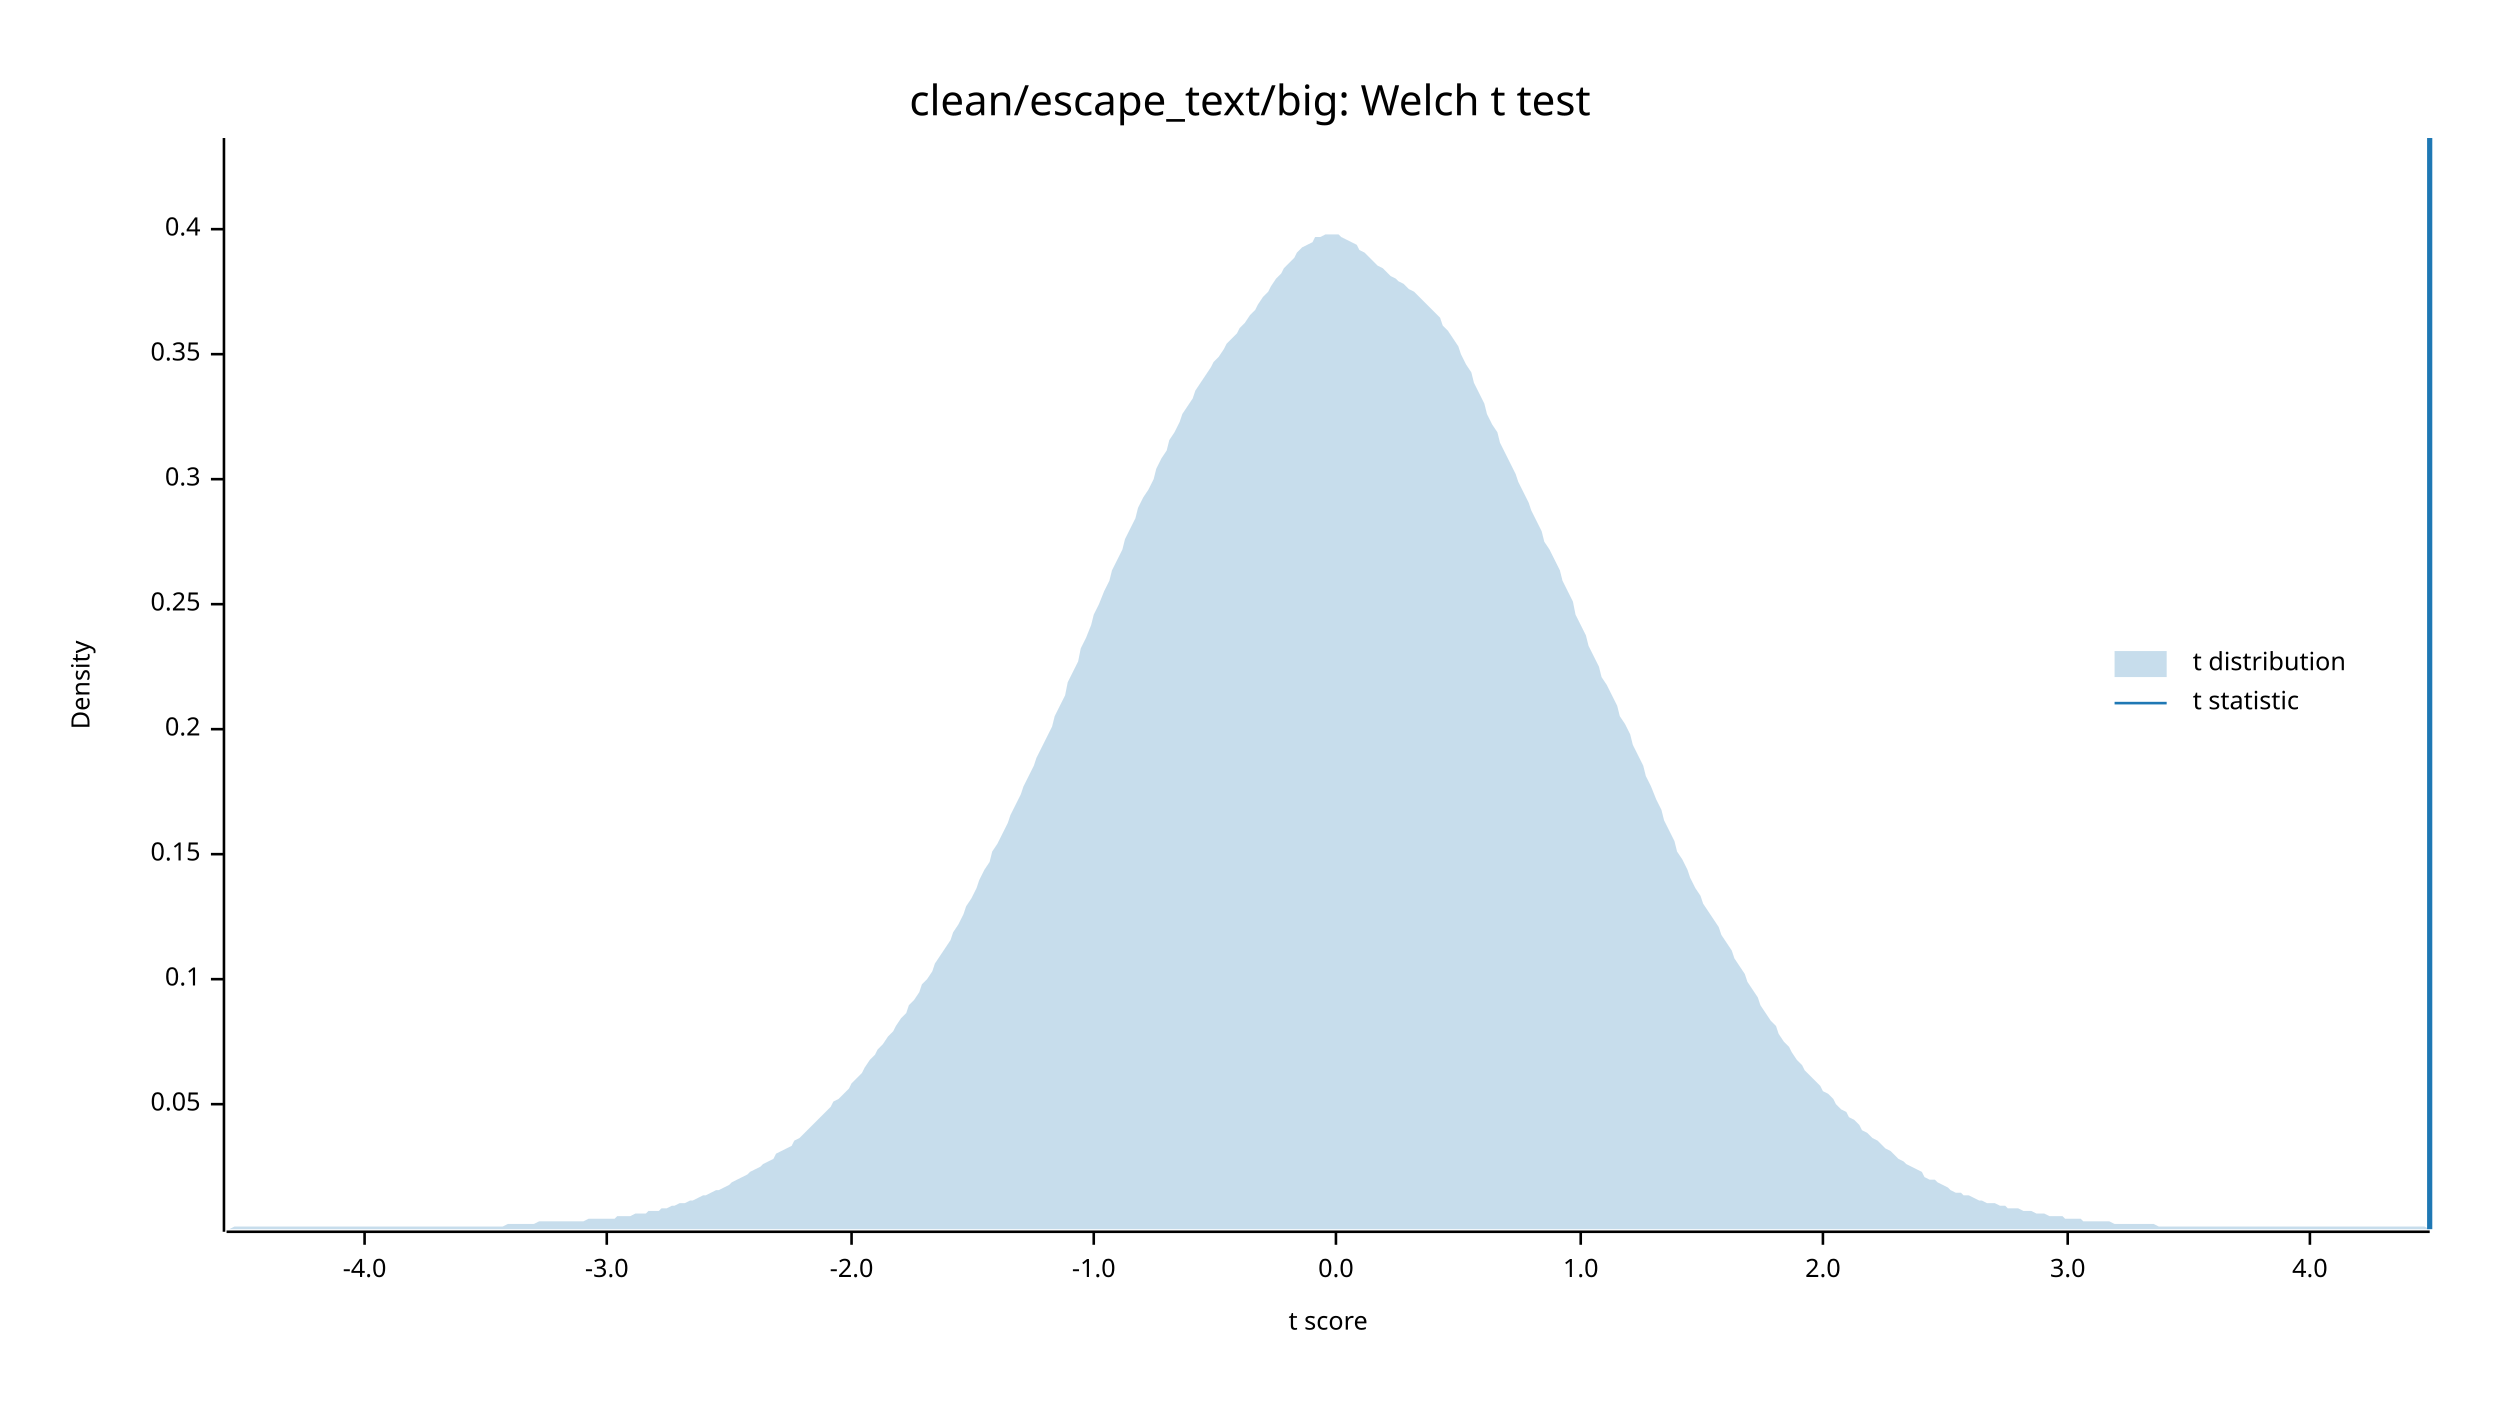
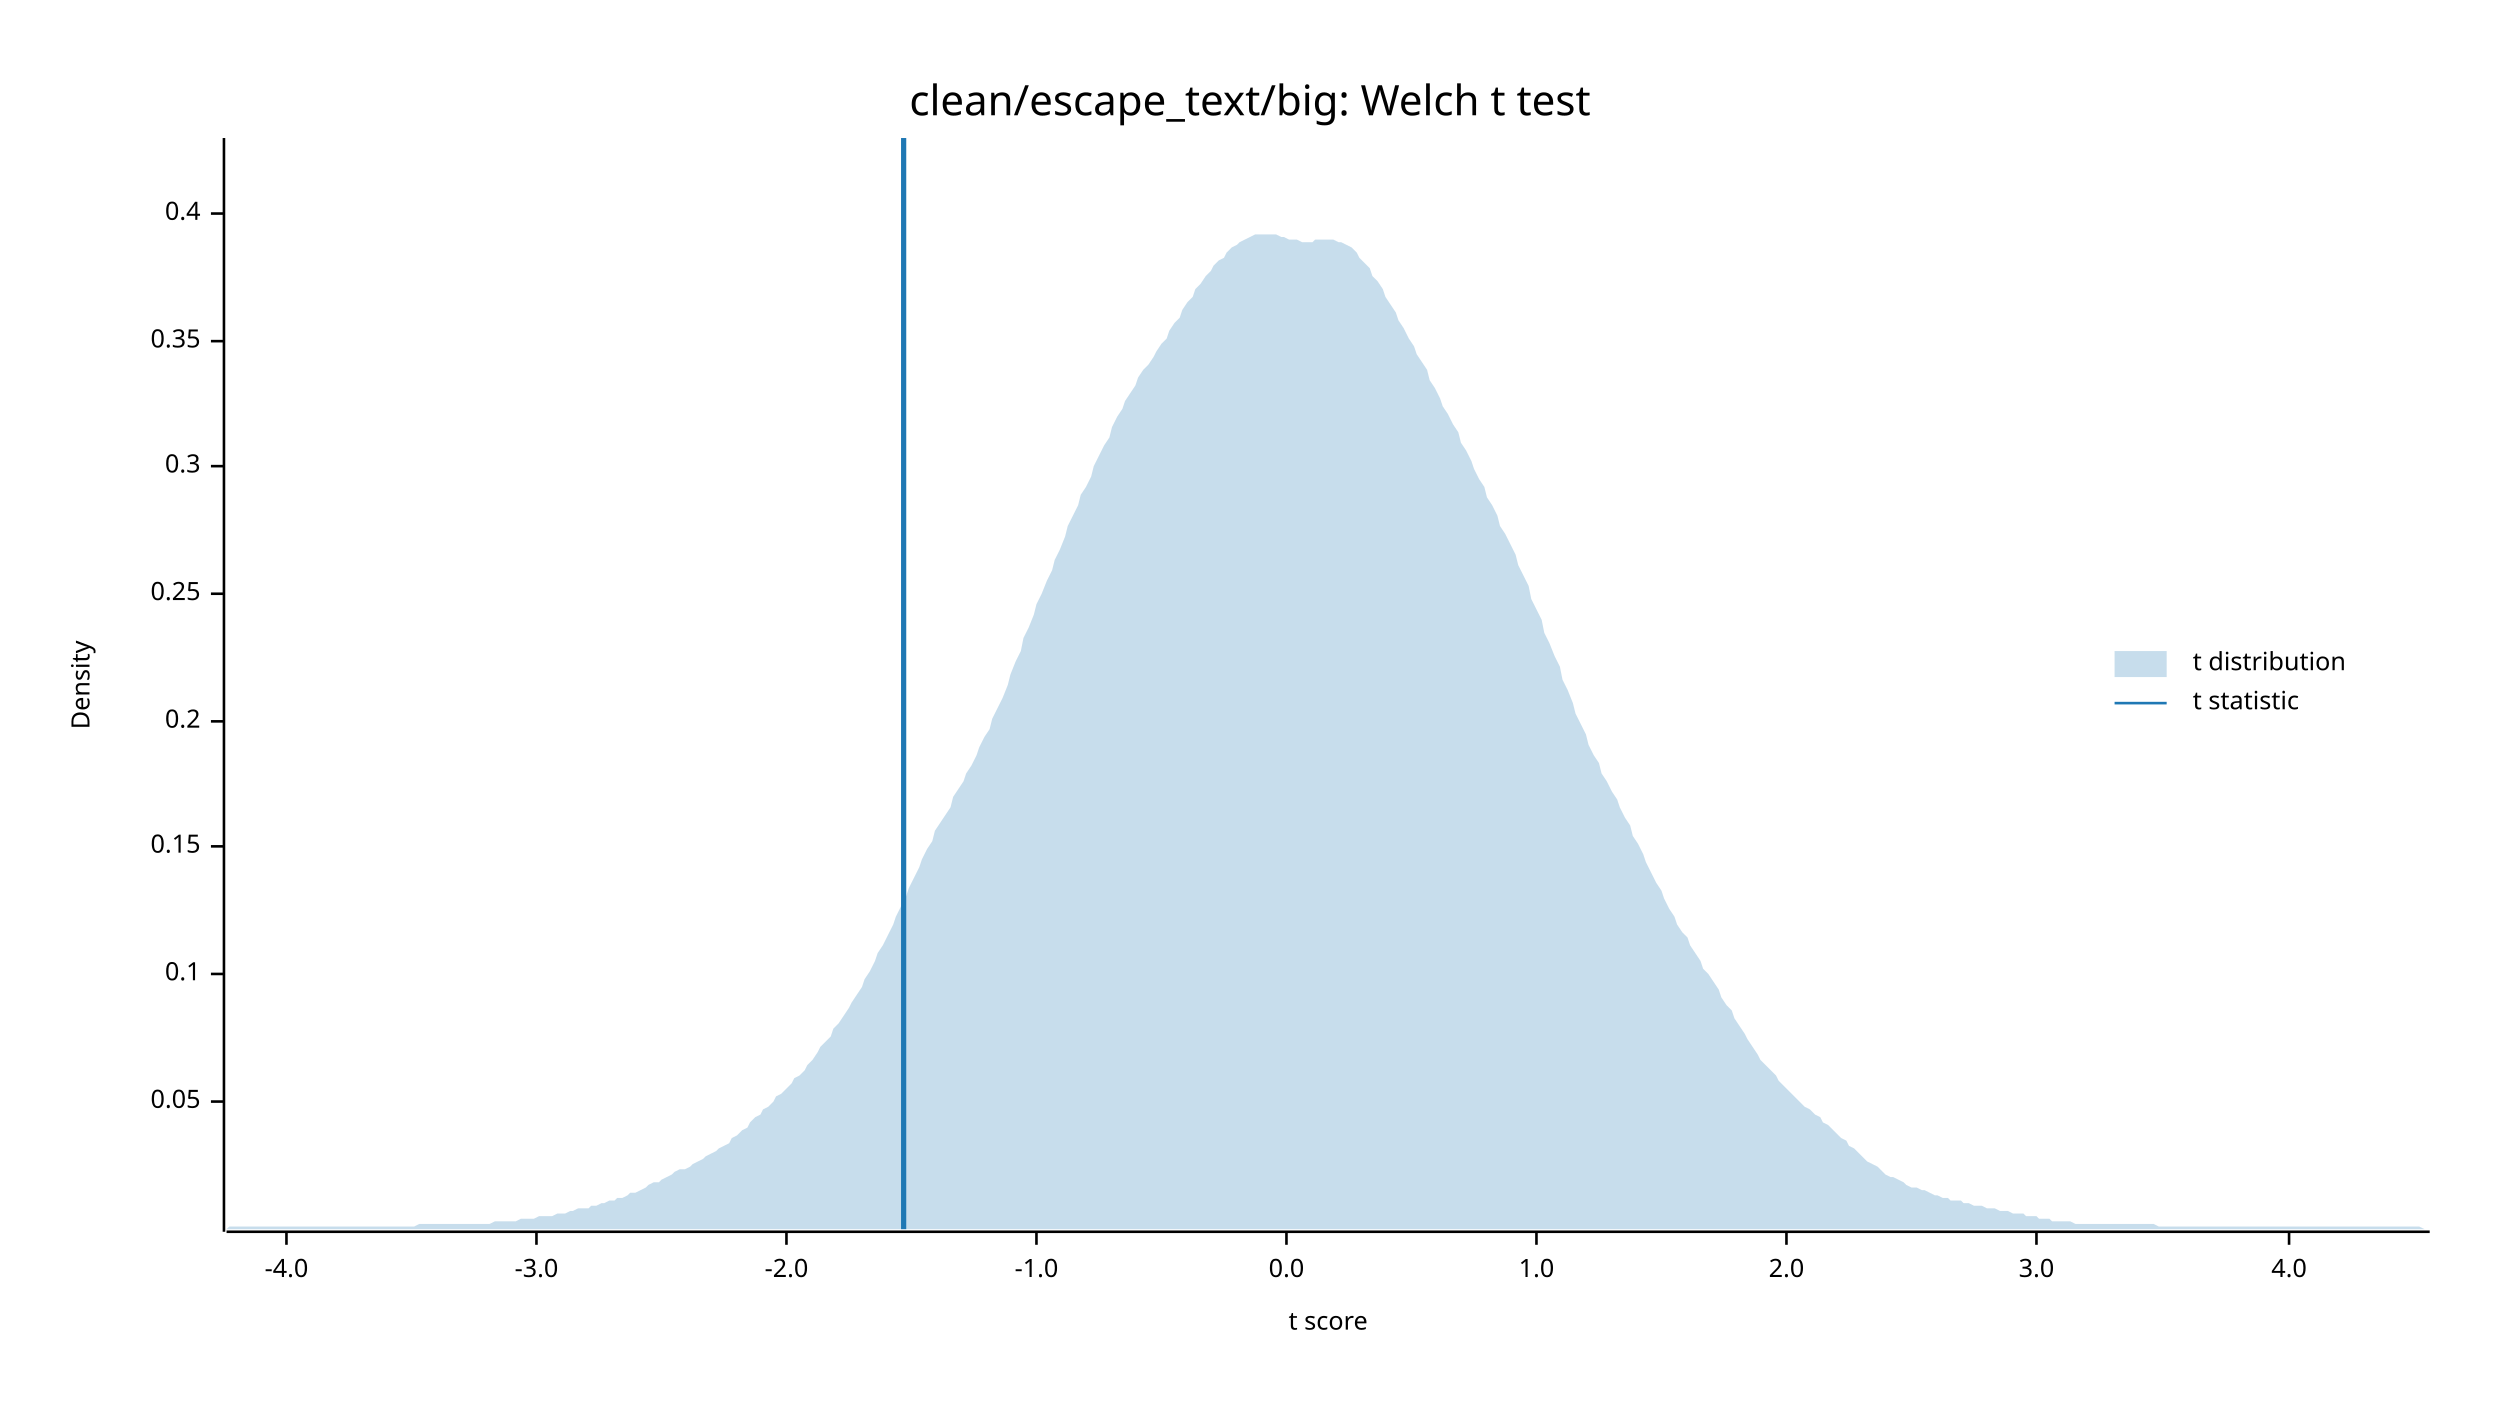
<svg xmlns="http://www.w3.org/2000/svg" width="960" height="540" viewBox="0 0 960 540">
  <text x="480" y="32" dy="0.76em" text-anchor="middle" font-family="sans-serif" font-size="16.129" opacity="1" fill="#000000">
clean/escape_text/big: Welch t test
</text>
  <text x="27" y="263" dy="0.76em" text-anchor="middle" font-family="sans-serif" font-size="9.677" opacity="1" fill="#000000" transform="rotate(270, 27, 263)">
Density
</text>
  <text x="510" y="513" dy="-0.5ex" text-anchor="middle" font-family="sans-serif" font-size="9.677" opacity="1" fill="#000000">
t score
</text>
  <polyline fill="none" opacity="1" stroke="#000000" stroke-width="1" points="86,53 86,473 " />
-   <text x="77" y="424" dy="0.5ex" text-anchor="end" font-family="sans-serif" font-size="9.677" opacity="1" fill="#000000">
+   <text x="77" y="423" dy="0.5ex" text-anchor="end" font-family="sans-serif" font-size="9.677" opacity="1" fill="#000000">
0.05
</text>
-   <polyline fill="none" opacity="1" stroke="#000000" stroke-width="1" points="81,424 86,424 " />
-   <text x="77" y="376" dy="0.5ex" text-anchor="end" font-family="sans-serif" font-size="9.677" opacity="1" fill="#000000">
+   <polyline fill="none" opacity="1" stroke="#000000" stroke-width="1" points="81,423 86,423 " />
+   <text x="77" y="374" dy="0.5ex" text-anchor="end" font-family="sans-serif" font-size="9.677" opacity="1" fill="#000000">
0.1
</text>
-   <polyline fill="none" opacity="1" stroke="#000000" stroke-width="1" points="81,376 86,376 " />
-   <text x="77" y="328" dy="0.5ex" text-anchor="end" font-family="sans-serif" font-size="9.677" opacity="1" fill="#000000">
+   <polyline fill="none" opacity="1" stroke="#000000" stroke-width="1" points="81,374 86,374 " />
+   <text x="77" y="325" dy="0.5ex" text-anchor="end" font-family="sans-serif" font-size="9.677" opacity="1" fill="#000000">
0.15
</text>
-   <polyline fill="none" opacity="1" stroke="#000000" stroke-width="1" points="81,328 86,328 " />
-   <text x="77" y="280" dy="0.5ex" text-anchor="end" font-family="sans-serif" font-size="9.677" opacity="1" fill="#000000">
+   <polyline fill="none" opacity="1" stroke="#000000" stroke-width="1" points="81,325 86,325 " />
+   <text x="77" y="277" dy="0.5ex" text-anchor="end" font-family="sans-serif" font-size="9.677" opacity="1" fill="#000000">
0.2
</text>
-   <polyline fill="none" opacity="1" stroke="#000000" stroke-width="1" points="81,280 86,280 " />
-   <text x="77" y="232" dy="0.5ex" text-anchor="end" font-family="sans-serif" font-size="9.677" opacity="1" fill="#000000">
+   <polyline fill="none" opacity="1" stroke="#000000" stroke-width="1" points="81,277 86,277 " />
+   <text x="77" y="228" dy="0.5ex" text-anchor="end" font-family="sans-serif" font-size="9.677" opacity="1" fill="#000000">
0.25
</text>
-   <polyline fill="none" opacity="1" stroke="#000000" stroke-width="1" points="81,232 86,232 " />
-   <text x="77" y="184" dy="0.5ex" text-anchor="end" font-family="sans-serif" font-size="9.677" opacity="1" fill="#000000">
+   <polyline fill="none" opacity="1" stroke="#000000" stroke-width="1" points="81,228 86,228 " />
+   <text x="77" y="179" dy="0.5ex" text-anchor="end" font-family="sans-serif" font-size="9.677" opacity="1" fill="#000000">
0.3
</text>
-   <polyline fill="none" opacity="1" stroke="#000000" stroke-width="1" points="81,184 86,184 " />
-   <text x="77" y="136" dy="0.5ex" text-anchor="end" font-family="sans-serif" font-size="9.677" opacity="1" fill="#000000">
+   <polyline fill="none" opacity="1" stroke="#000000" stroke-width="1" points="81,179 86,179 " />
+   <text x="77" y="131" dy="0.5ex" text-anchor="end" font-family="sans-serif" font-size="9.677" opacity="1" fill="#000000">
0.35
</text>
-   <polyline fill="none" opacity="1" stroke="#000000" stroke-width="1" points="81,136 86,136 " />
-   <text x="77" y="88" dy="0.5ex" text-anchor="end" font-family="sans-serif" font-size="9.677" opacity="1" fill="#000000">
+   <polyline fill="none" opacity="1" stroke="#000000" stroke-width="1" points="81,131 86,131 " />
+   <text x="77" y="82" dy="0.5ex" text-anchor="end" font-family="sans-serif" font-size="9.677" opacity="1" fill="#000000">
0.4
</text>
-   <polyline fill="none" opacity="1" stroke="#000000" stroke-width="1" points="81,88 86,88 " />
+   <polyline fill="none" opacity="1" stroke="#000000" stroke-width="1" points="81,82 86,82 " />
  <polyline fill="none" opacity="1" stroke="#000000" stroke-width="1" points="87,473 933,473 " />
-   <text x="140" y="483" dy="0.76em" text-anchor="middle" font-family="sans-serif" font-size="9.677" opacity="1" fill="#000000">
+   <text x="110" y="483" dy="0.76em" text-anchor="middle" font-family="sans-serif" font-size="9.677" opacity="1" fill="#000000">
-4.0
</text>
-   <polyline fill="none" opacity="1" stroke="#000000" stroke-width="1" points="140,473 140,478 " />
-   <text x="233" y="483" dy="0.76em" text-anchor="middle" font-family="sans-serif" font-size="9.677" opacity="1" fill="#000000">
+   <polyline fill="none" opacity="1" stroke="#000000" stroke-width="1" points="110,473 110,478 " />
+   <text x="206" y="483" dy="0.76em" text-anchor="middle" font-family="sans-serif" font-size="9.677" opacity="1" fill="#000000">
-3.0
</text>
-   <polyline fill="none" opacity="1" stroke="#000000" stroke-width="1" points="233,473 233,478 " />
-   <text x="327" y="483" dy="0.76em" text-anchor="middle" font-family="sans-serif" font-size="9.677" opacity="1" fill="#000000">
+   <polyline fill="none" opacity="1" stroke="#000000" stroke-width="1" points="206,473 206,478 " />
+   <text x="302" y="483" dy="0.76em" text-anchor="middle" font-family="sans-serif" font-size="9.677" opacity="1" fill="#000000">
-2.0
</text>
-   <polyline fill="none" opacity="1" stroke="#000000" stroke-width="1" points="327,473 327,478 " />
-   <text x="420" y="483" dy="0.76em" text-anchor="middle" font-family="sans-serif" font-size="9.677" opacity="1" fill="#000000">
+   <polyline fill="none" opacity="1" stroke="#000000" stroke-width="1" points="302,473 302,478 " />
+   <text x="398" y="483" dy="0.76em" text-anchor="middle" font-family="sans-serif" font-size="9.677" opacity="1" fill="#000000">
-1.0
</text>
-   <polyline fill="none" opacity="1" stroke="#000000" stroke-width="1" points="420,473 420,478 " />
-   <text x="513" y="483" dy="0.76em" text-anchor="middle" font-family="sans-serif" font-size="9.677" opacity="1" fill="#000000">
+   <polyline fill="none" opacity="1" stroke="#000000" stroke-width="1" points="398,473 398,478 " />
+   <text x="494" y="483" dy="0.76em" text-anchor="middle" font-family="sans-serif" font-size="9.677" opacity="1" fill="#000000">
0.0
</text>
-   <polyline fill="none" opacity="1" stroke="#000000" stroke-width="1" points="513,473 513,478 " />
-   <text x="607" y="483" dy="0.76em" text-anchor="middle" font-family="sans-serif" font-size="9.677" opacity="1" fill="#000000">
+   <polyline fill="none" opacity="1" stroke="#000000" stroke-width="1" points="494,473 494,478 " />
+   <text x="590" y="483" dy="0.76em" text-anchor="middle" font-family="sans-serif" font-size="9.677" opacity="1" fill="#000000">
1.0
</text>
-   <polyline fill="none" opacity="1" stroke="#000000" stroke-width="1" points="607,473 607,478 " />
-   <text x="700" y="483" dy="0.76em" text-anchor="middle" font-family="sans-serif" font-size="9.677" opacity="1" fill="#000000">
+   <polyline fill="none" opacity="1" stroke="#000000" stroke-width="1" points="590,473 590,478 " />
+   <text x="686" y="483" dy="0.76em" text-anchor="middle" font-family="sans-serif" font-size="9.677" opacity="1" fill="#000000">
2.0
</text>
-   <polyline fill="none" opacity="1" stroke="#000000" stroke-width="1" points="700,473 700,478 " />
-   <text x="794" y="483" dy="0.76em" text-anchor="middle" font-family="sans-serif" font-size="9.677" opacity="1" fill="#000000">
+   <polyline fill="none" opacity="1" stroke="#000000" stroke-width="1" points="686,473 686,478 " />
+   <text x="782" y="483" dy="0.76em" text-anchor="middle" font-family="sans-serif" font-size="9.677" opacity="1" fill="#000000">
3.0
</text>
-   <polyline fill="none" opacity="1" stroke="#000000" stroke-width="1" points="794,473 794,478 " />
-   <text x="887" y="483" dy="0.76em" text-anchor="middle" font-family="sans-serif" font-size="9.677" opacity="1" fill="#000000">
+   <polyline fill="none" opacity="1" stroke="#000000" stroke-width="1" points="782,473 782,478 " />
+   <text x="879" y="483" dy="0.76em" text-anchor="middle" font-family="sans-serif" font-size="9.677" opacity="1" fill="#000000">
4.0
</text>
-   <polyline fill="none" opacity="1" stroke="#000000" stroke-width="1" points="887,473 887,478 " />
-   <polygon opacity="0.25" fill="#1F78B4" points="87,472 88,472 90,471 92,471 93,471 95,471 97,471 98,471 100,471 102,471 103,471 105,471 107,471 109,471 110,471 112,471 114,471 115,471 117,471 119,471 120,471 122,471 124,471 125,471 127,471 129,471 131,471 132,471 134,471 136,471 137,471 139,471 141,471 142,471 144,471 146,471 148,471 149,471 151,471 153,471 154,471 156,471 158,471 159,471 161,471 163,471 164,471 166,471 168,471 170,471 171,471 173,471 175,471 176,471 178,471 180,471 181,471 183,471 185,471 187,471 188,471 190,471 192,471 193,471 195,470 197,470 198,470 200,470 202,470 203,470 205,470 207,469 209,469 210,469 212,469 214,469 215,469 217,469 219,469 220,469 222,469 224,469 226,468 227,468 229,468 231,468 232,468 234,468 236,468 237,467 239,467 241,467 242,467 244,466 246,466 248,466 249,465 251,465 253,465 254,464 256,464 258,463 259,463 261,462 263,462 265,461 266,461 268,460 270,459 271,459 273,458 275,457 276,457 278,456 280,455 281,454 283,453 285,452 287,451 288,450 290,449 292,448 293,447 295,446 297,445 298,443 300,442 302,441 304,440 305,438 307,437 309,435 310,434 312,432 314,430 315,429 317,427 319,425 320,423 322,422 324,420 326,418 327,416 329,414 331,412 332,410 334,407 336,405 337,403 339,401 341,398 343,396 344,394 346,391 348,389 349,386 351,384 353,381 354,378 356,376 358,373 359,370 361,367 363,364 365,361 366,358 368,355 370,351 371,348 373,345 375,341 376,338 378,334 380,331 381,327 383,324 385,320 387,316 388,313 390,309 392,305 393,302 395,298 397,294 398,291 400,287 402,283 404,279 405,275 407,271 409,267 410,262 412,258 414,254 415,249 417,245 419,240 420,236 422,232 424,227 426,223 427,219 429,215 431,211 432,207 434,203 436,199 437,195 439,191 441,188 443,184 444,180 446,176 448,173 449,169 451,166 453,162 454,159 456,156 458,153 459,150 461,147 463,144 465,141 466,139 468,137 470,134 471,132 473,130 475,128 476,126 478,124 480,121 482,119 483,117 485,114 487,112 488,110 490,107 492,105 493,103 495,101 497,99 498,97 500,95 502,94 504,93 505,91 507,91 509,90 510,90 512,90 514,90 515,91 517,92 519,93 521,94 522,96 524,97 526,99 527,100 529,102 531,103 532,104 534,106 536,107 537,108 539,109 541,111 543,112 544,113 546,115 548,117 549,118 551,120 553,122 554,125 556,127 558,130 560,133 561,136 563,140 565,143 566,147 568,151 570,155 571,159 573,163 575,166 576,170 578,174 580,178 582,182 583,185 585,189 587,193 588,196 590,200 592,204 593,208 595,211 597,215 599,219 600,223 602,227 604,231 605,236 607,240 609,244 610,248 612,252 614,256 615,260 617,263 619,267 621,271 622,275 624,278 626,282 627,286 629,290 631,294 632,298 634,302 636,307 638,311 639,315 641,319 643,323 644,327 646,330 648,334 649,337 651,341 653,344 654,347 656,350 658,353 660,356 661,359 663,362 665,365 666,368 668,371 670,374 671,377 673,380 675,383 676,386 678,389 680,392 682,394 683,397 685,400 687,402 688,404 690,407 692,409 693,411 695,413 697,415 699,417 700,419 702,420 704,422 705,424 707,426 709,427 710,429 712,430 714,432 715,434 717,435 719,437 721,438 722,439 724,441 726,442 727,443 729,445 731,446 732,447 734,448 736,449 738,450 739,452 741,453 743,453 744,454 746,455 748,456 749,457 751,458 753,458 754,459 756,459 758,460 760,461 761,461 763,462 765,462 766,462 768,463 770,463 771,464 773,464 775,464 777,465 778,465 780,465 782,466 783,466 785,466 787,467 788,467 790,467 792,467 793,468 795,468 797,468 799,468 800,469 802,469 804,469 805,469 807,469 809,469 810,469 812,470 814,470 816,470 817,470 819,470 821,470 822,470 824,470 826,470 827,470 829,471 831,471 832,471 834,471 836,471 838,471 839,471 841,471 843,471 844,471 846,471 848,471 849,471 851,471 853,471 855,471 856,471 858,471 860,471 861,471 863,471 865,471 866,471 868,471 870,471 871,471 873,471 875,471 877,471 878,471 880,471 882,471 883,471 885,471 887,471 888,471 890,471 892,471 894,471 895,471 897,471 899,471 900,471 902,471 904,471 905,471 907,471 909,471 910,471 912,471 914,471 916,471 917,471 919,471 921,471 922,471 924,471 926,471 927,471 929,471 931,471 933,472 933,472 87,472 " />
-   <polyline fill="none" opacity="1" stroke="#1F78B4" stroke-width="2" points="933,472 933,53 " />
+   <polyline fill="none" opacity="1" stroke="#000000" stroke-width="1" points="879,473 879,478 " />
+   <polygon opacity="0.25" fill="#1F78B4" points="87,472 88,471 90,471 92,471 93,471 95,471 97,471 98,471 100,471 102,471 103,471 105,471 107,471 109,471 110,471 112,471 114,471 115,471 117,471 119,471 120,471 122,471 124,471 125,471 127,471 129,471 131,471 132,471 134,471 136,471 137,471 139,471 141,471 142,471 144,471 146,471 148,471 149,471 151,471 153,471 154,471 156,471 158,471 159,471 161,470 163,470 164,470 166,470 168,470 170,470 171,470 173,470 175,470 176,470 178,470 180,470 181,470 183,470 185,470 187,470 188,470 190,469 192,469 193,469 195,469 197,469 198,469 200,468 202,468 203,468 205,468 207,467 209,467 210,467 212,467 214,466 215,466 217,466 219,465 220,465 222,464 224,464 226,464 227,463 229,463 231,462 232,462 234,461 236,461 237,460 239,460 241,459 242,458 244,458 246,457 248,456 249,455 251,454 253,454 254,453 256,452 258,451 259,450 261,449 263,449 265,448 266,447 268,446 270,445 271,444 273,443 275,442 276,441 278,440 280,439 281,437 283,436 285,434 287,433 288,431 290,429 292,428 293,426 295,425 297,423 298,421 300,420 302,418 304,416 305,414 307,413 309,411 310,409 312,407 314,404 315,402 317,400 319,398 320,395 322,393 324,390 326,387 327,385 329,382 331,379 332,376 334,373 336,369 337,366 339,363 341,359 343,355 344,352 346,348 348,344 349,341 351,337 353,333 354,330 356,326 358,323 359,319 361,316 363,313 365,310 366,306 368,303 370,300 371,297 373,294 375,290 376,287 378,283 380,280 381,276 383,272 385,268 387,263 388,259 390,254 392,250 393,245 395,241 397,236 398,232 400,228 402,223 404,219 405,215 407,211 409,206 410,202 412,198 414,194 415,190 417,187 419,183 420,179 422,175 424,171 426,168 427,164 429,160 431,157 432,154 434,151 436,148 437,145 439,142 441,140 443,137 444,135 446,132 448,130 449,127 451,124 453,122 454,119 456,116 458,114 459,111 461,109 463,106 465,104 466,102 468,100 470,99 471,97 473,95 475,94 476,93 478,92 480,91 482,90 483,90 485,90 487,90 488,90 490,90 492,91 493,91 495,92 497,92 498,92 500,93 502,93 504,93 505,92 507,92 509,92 510,92 512,92 514,93 515,93 517,94 519,95 521,97 522,99 524,101 526,103 527,106 529,108 531,111 532,114 534,117 536,120 537,123 539,126 541,130 543,133 544,136 546,139 548,142 549,146 551,149 553,153 554,156 556,159 558,163 560,166 561,170 563,173 565,177 566,180 568,184 570,187 571,191 573,194 575,198 576,202 578,205 580,209 582,213 583,217 585,221 587,225 588,230 590,234 592,238 593,243 595,247 597,252 599,256 600,261 602,265 604,270 605,274 607,278 609,282 610,286 612,290 614,293 615,297 617,300 619,304 621,307 622,310 624,314 626,317 627,321 629,324 631,328 632,331 634,335 636,339 638,342 639,345 641,349 643,352 644,355 646,358 648,360 649,363 651,366 653,369 654,372 656,374 658,377 660,380 661,383 663,386 665,388 666,391 668,394 670,397 671,399 673,402 675,405 676,407 678,409 680,411 682,413 683,415 685,417 687,419 688,420 690,422 692,424 693,425 695,426 697,428 699,429 700,431 702,432 704,434 705,435 707,437 709,438 710,440 712,441 714,443 715,444 717,446 719,447 721,448 722,449 724,451 726,452 727,452 729,453 731,454 732,455 734,456 736,456 738,457 739,457 741,458 743,459 744,459 746,460 748,460 749,461 751,461 753,461 754,462 756,462 758,463 760,463 761,463 763,464 765,464 766,464 768,465 770,465 771,465 773,466 775,466 777,466 778,467 780,467 782,467 783,468 785,468 787,468 788,469 790,469 792,469 793,469 795,469 797,470 799,470 800,470 802,470 804,470 805,470 807,470 809,470 810,470 812,470 814,470 816,470 817,470 819,470 821,470 822,470 824,470 826,470 827,470 829,471 831,471 832,471 834,471 836,471 838,471 839,471 841,471 843,471 844,471 846,471 848,471 849,471 851,471 853,471 855,471 856,471 858,471 860,471 861,471 863,471 865,471 866,471 868,471 870,471 871,471 873,471 875,471 877,471 878,471 880,471 882,471 883,471 885,471 887,471 888,471 890,471 892,471 894,471 895,471 897,471 899,471 900,471 902,471 904,471 905,471 907,471 909,471 910,471 912,471 914,471 916,471 917,471 919,471 921,471 922,471 924,471 926,471 927,471 929,471 931,472 933,472 933,472 87,472 " />
+   <polyline fill="none" opacity="1" stroke="#1F78B4" stroke-width="2" points="347,472 347,53 " />
  <text x="842" y="250" dy="0.76em" text-anchor="start" font-family="sans-serif" font-size="9.677" opacity="1" fill="#000000">
t distribution
</text>
  <text x="842" y="265" dy="0.76em" text-anchor="start" font-family="sans-serif" font-size="9.677" opacity="1" fill="#000000">
t statistic
</text>
  <rect x="812" y="250" width="20" height="10" opacity="0.25" fill="#1F78B4" stroke="none" />
  <polyline fill="none" opacity="1" stroke="#1F78B4" stroke-width="1" points="812,270 832,270 " />
</svg>
